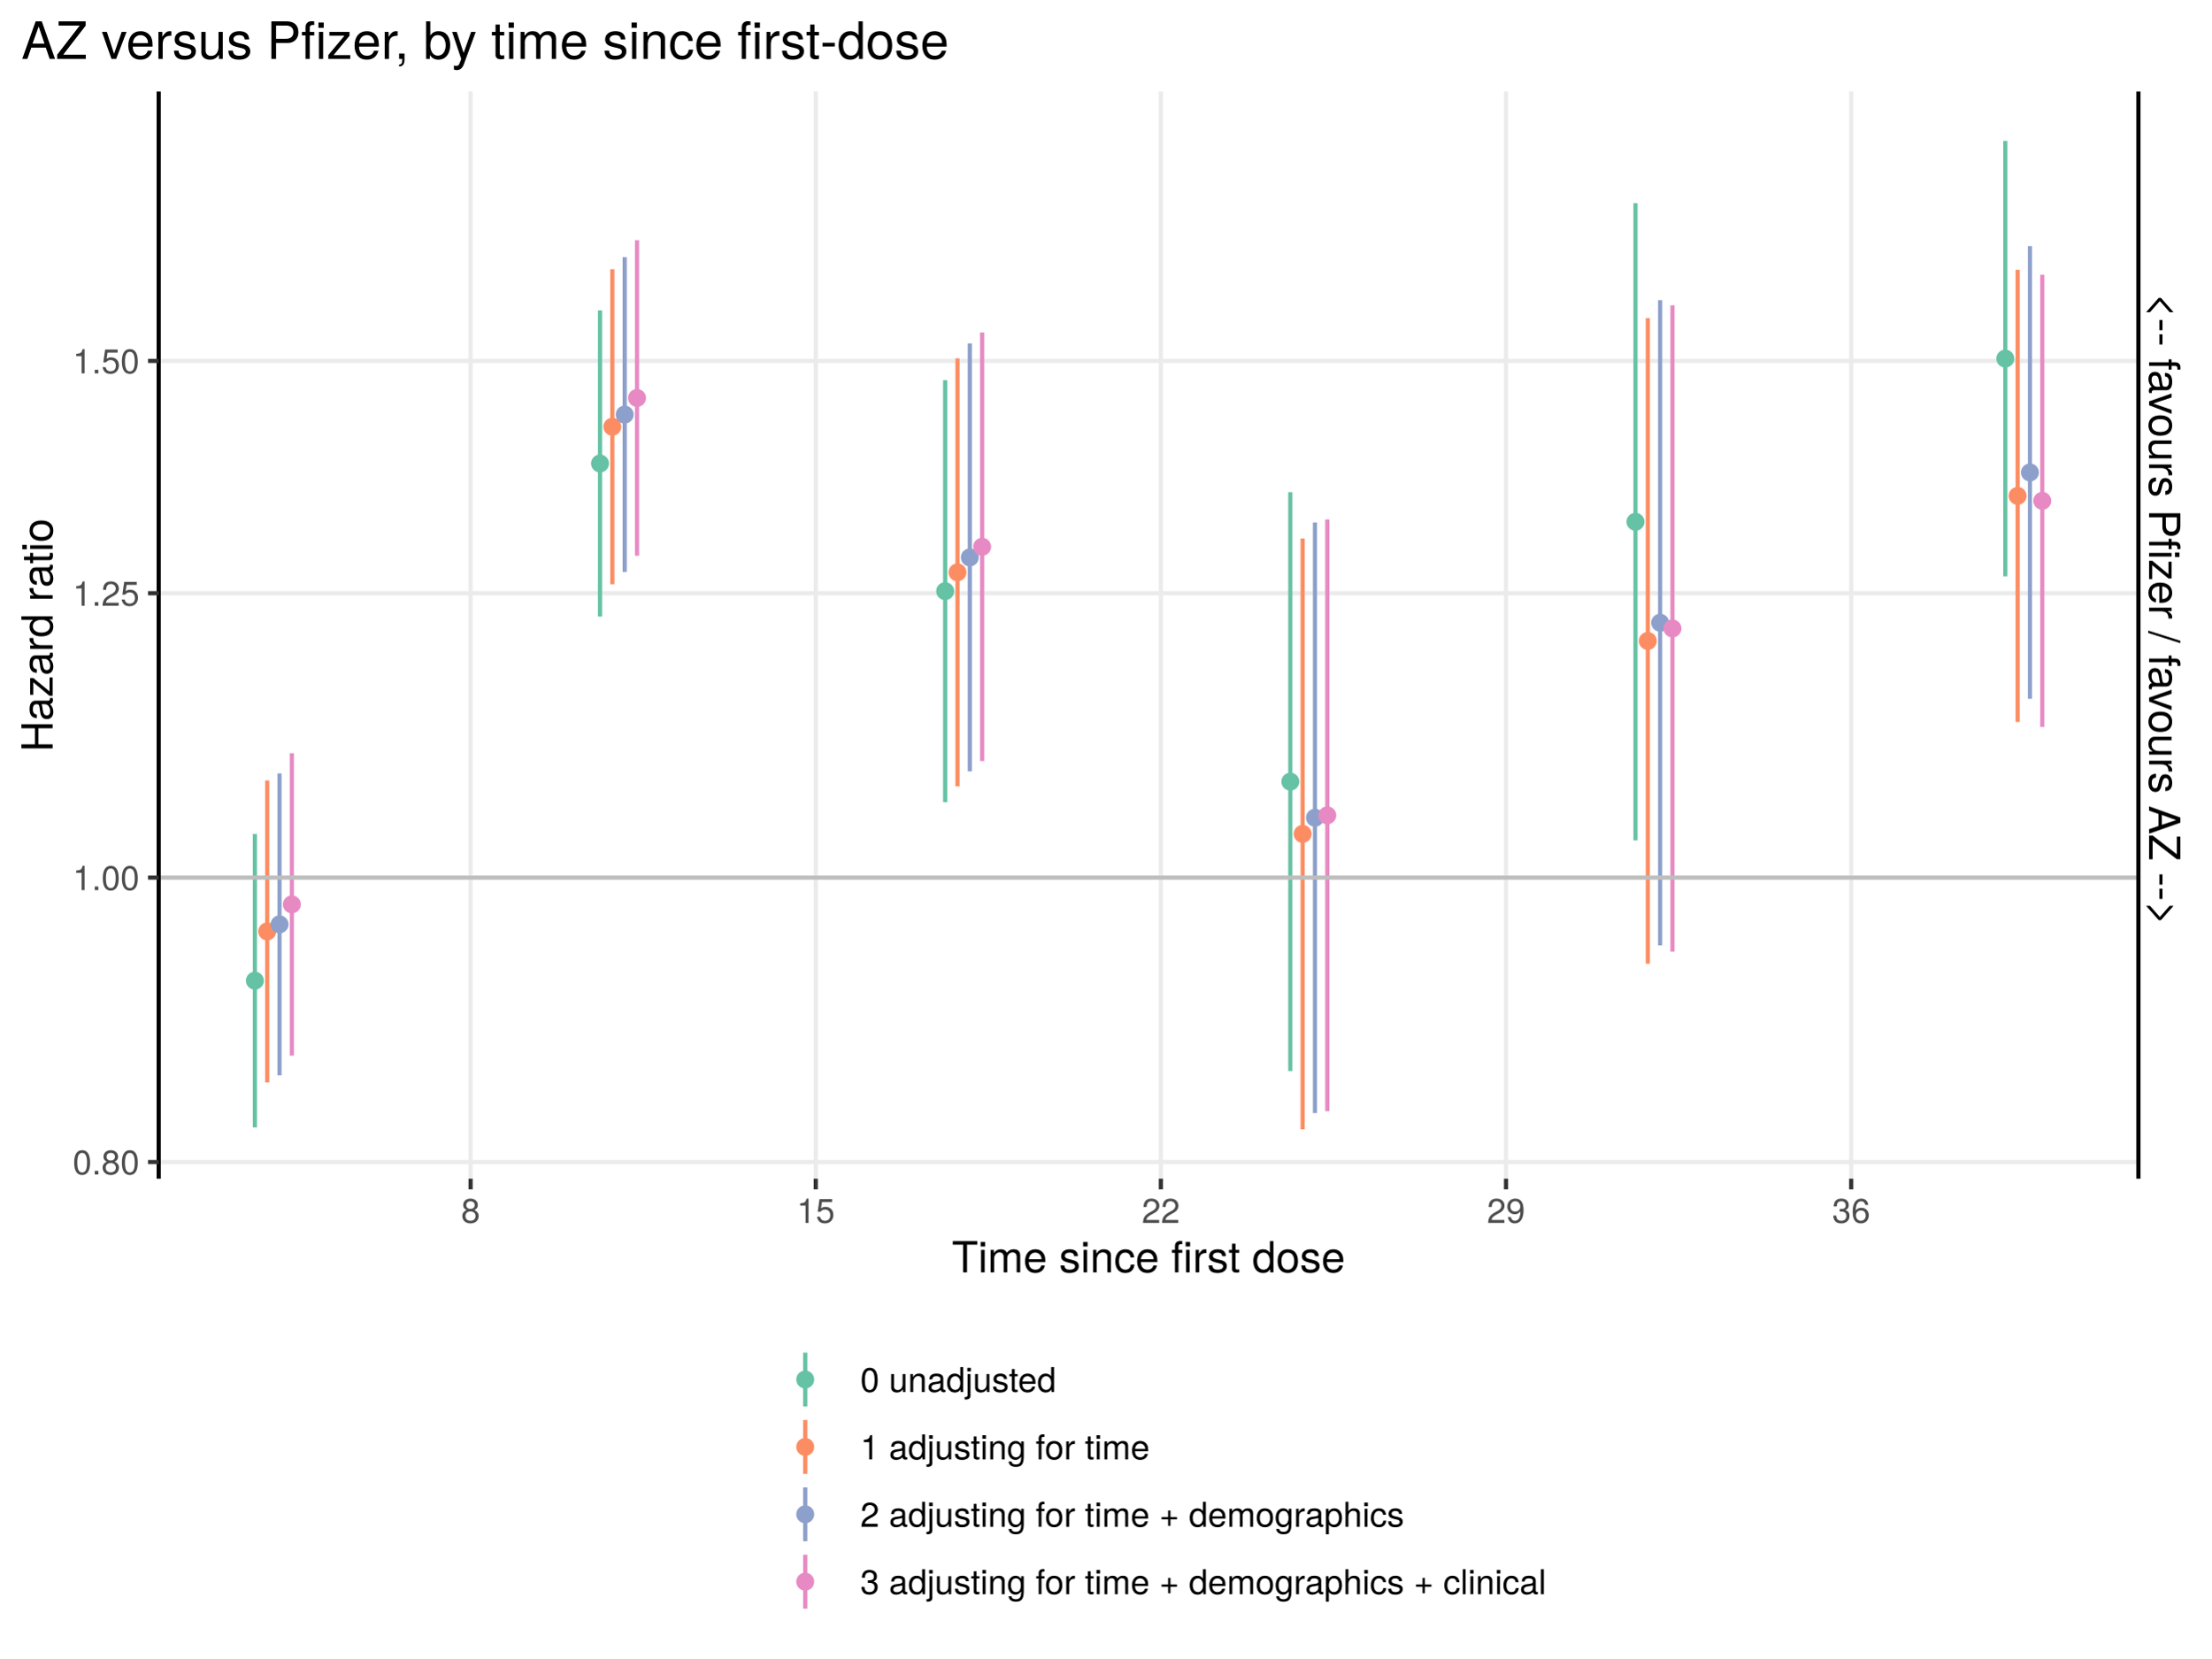
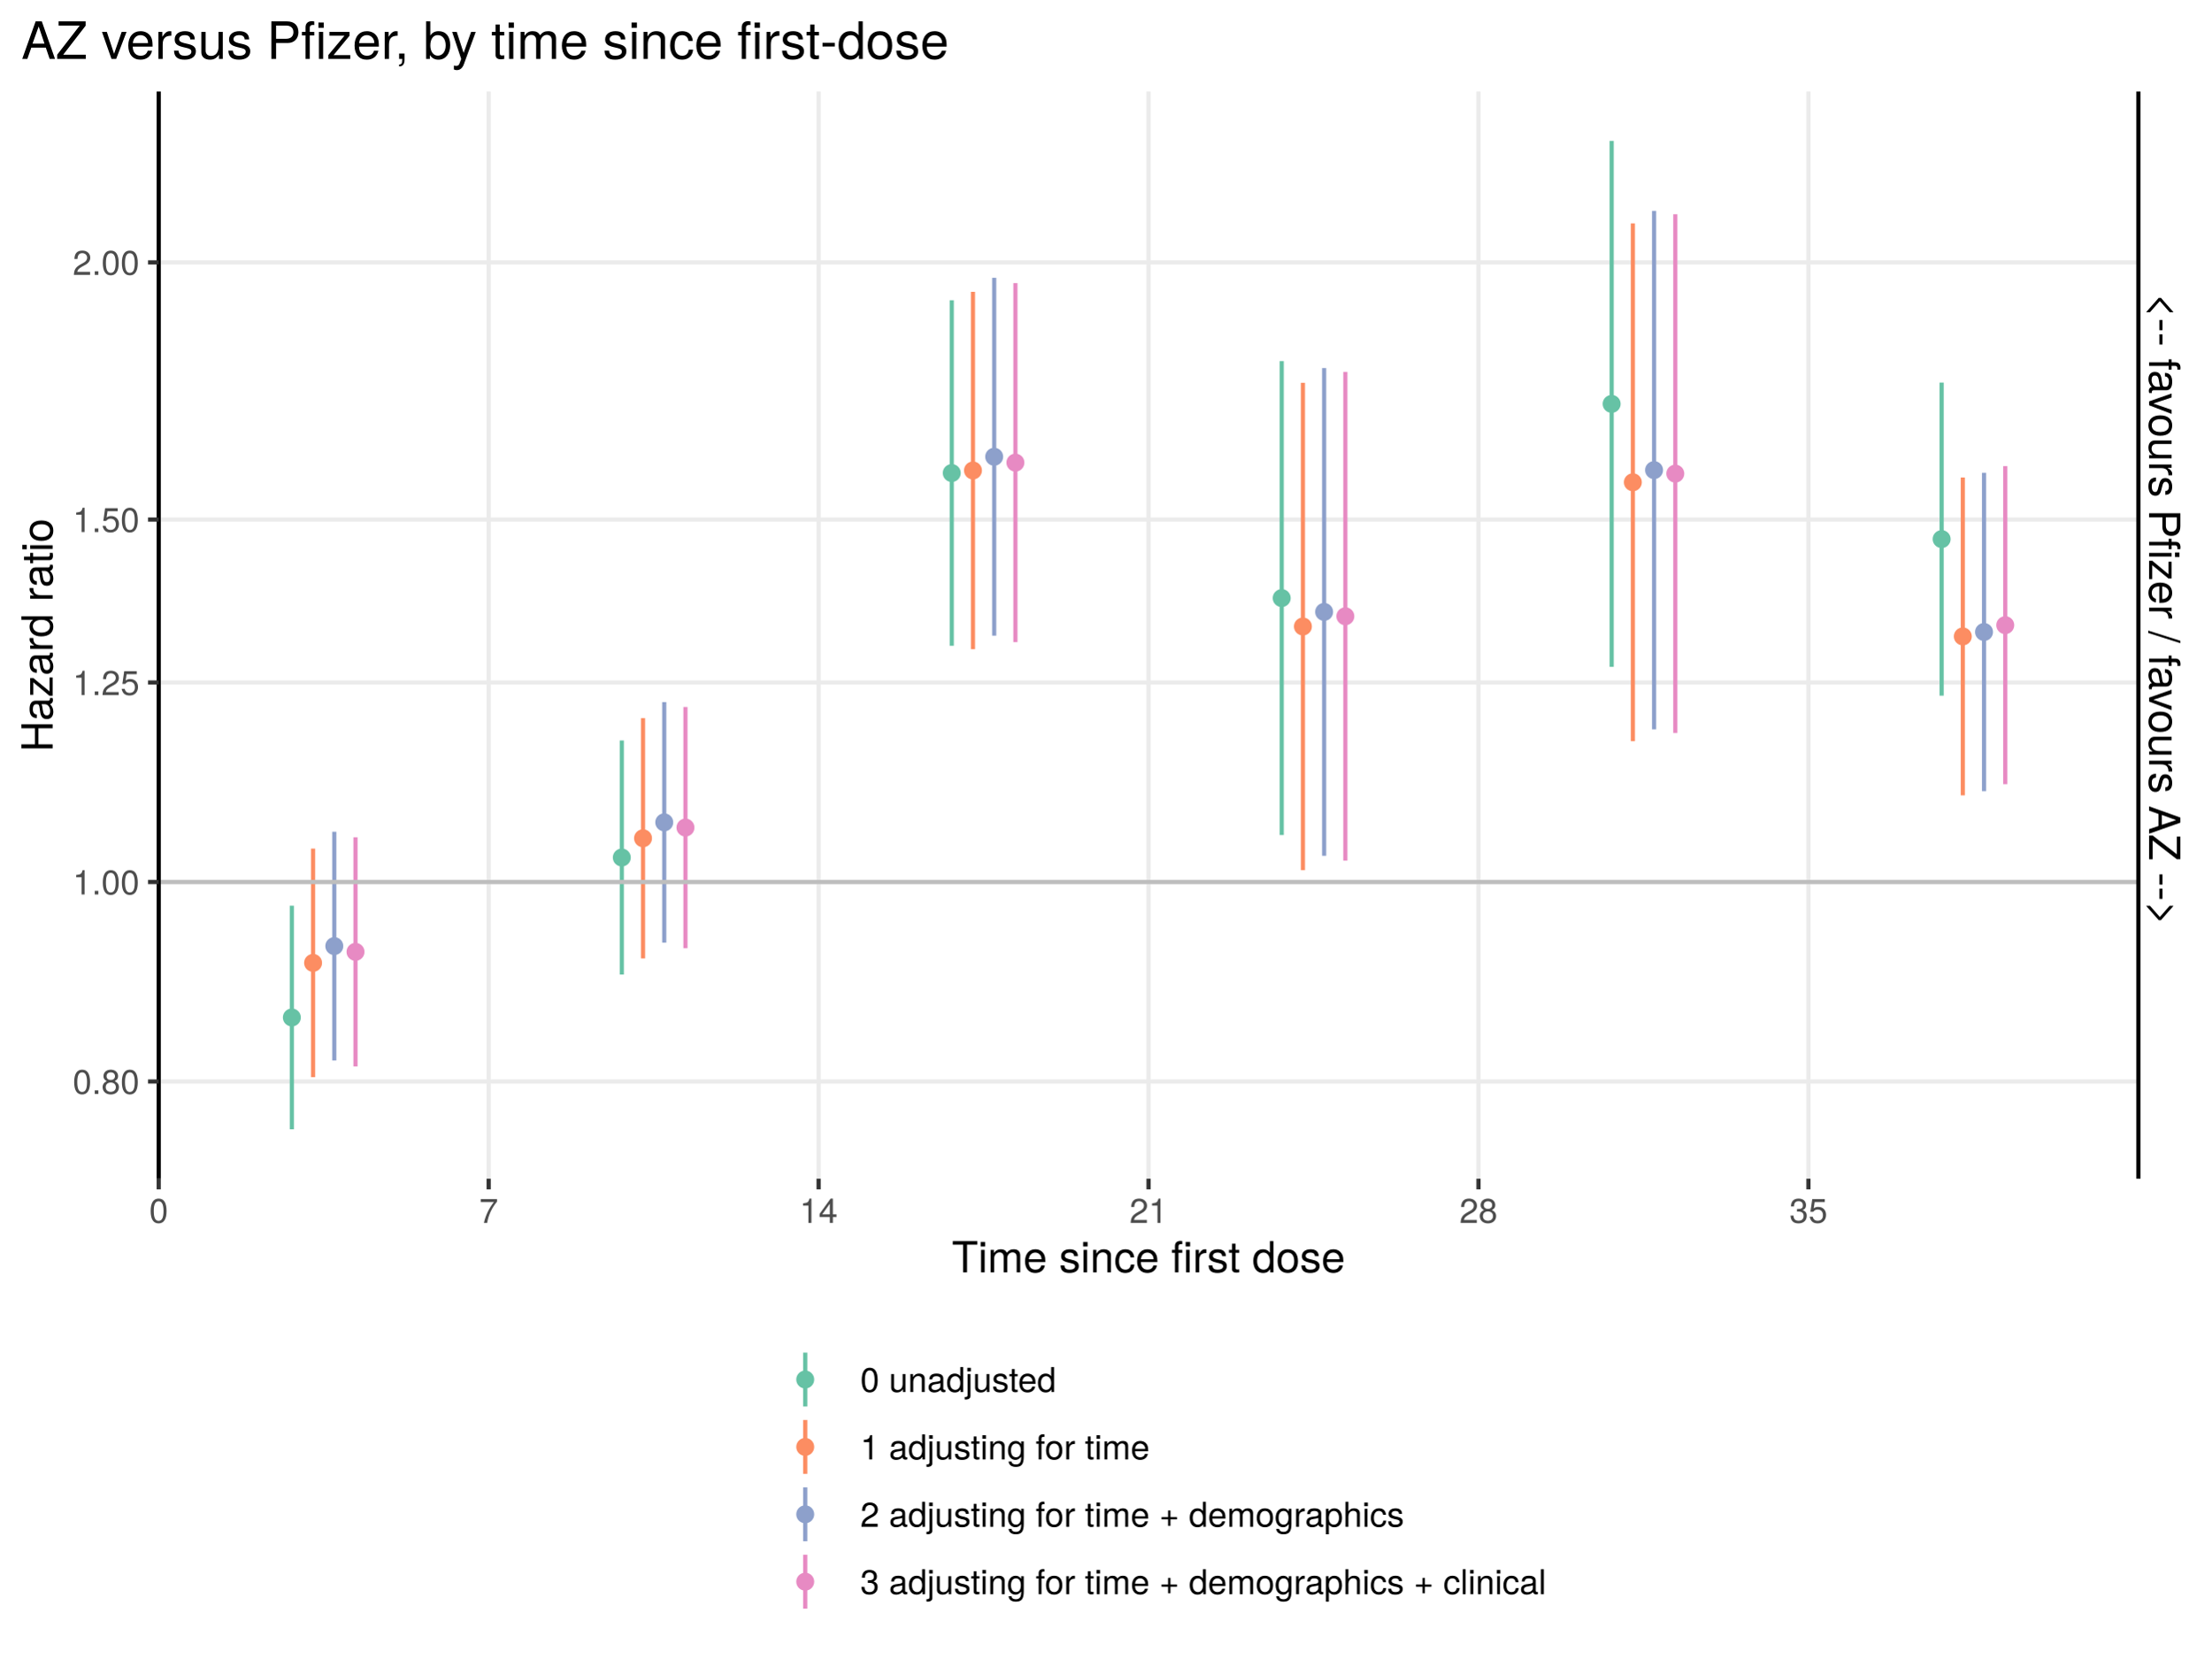
<svg xmlns="http://www.w3.org/2000/svg" viewBox="0 0 566.93 425.20">
  <defs>
    <style type="text/css">
    line, polyline, polygon, path, rect, circle {
      fill: none;
      stroke: #000000;
      stroke-linecap: round;
      stroke-linejoin: round;
      stroke-miterlimit: 10.00;
    }
  </style>
  </defs>
  <rect width="100%" height="100%" style="stroke: none; fill: #FFFFFF;" />
  <rect x="0.00" y="0.00" width="566.93" height="425.20" style="stroke-width: 1.07; stroke: #FFFFFF; fill: #FFFFFF;" />
  <defs>
    <clipPath id="cpNDAuNjl8NTQ4LjI5fDMwMi4yNnwyMy40Ng==">
      <rect x="40.69" y="23.46" width="507.60" height="278.80" />
    </clipPath>
  </defs>
  <rect x="40.69" y="23.46" width="507.60" height="278.80" style="stroke-width: 1.07; stroke: none; fill: #FFFFFF;" clip-path="url(#cpNDAuNjl8NTQ4LjI5fDMwMi4yNnwyMy40Ng==)" />
-   <polyline points="40.69,297.98 548.29,297.98 " style="stroke-width: 1.07; stroke: #EBEBEB; stroke-linecap: butt;" clip-path="url(#cpNDAuNjl8NTQ4LjI5fDMwMi4yNnwyMy40Ng==)" />
-   <polyline points="40.69,225.05 548.29,225.05 " style="stroke-width: 1.07; stroke: #EBEBEB; stroke-linecap: butt;" clip-path="url(#cpNDAuNjl8NTQ4LjI5fDMwMi4yNnwyMy40Ng==)" />
-   <polyline points="40.69,152.13 548.29,152.13 " style="stroke-width: 1.07; stroke: #EBEBEB; stroke-linecap: butt;" clip-path="url(#cpNDAuNjl8NTQ4LjI5fDMwMi4yNnwyMy40Ng==)" />
-   <polyline points="40.69,92.54 548.29,92.54 " style="stroke-width: 1.07; stroke: #EBEBEB; stroke-linecap: butt;" clip-path="url(#cpNDAuNjl8NTQ4LjI5fDMwMi4yNnwyMy40Ng==)" />
-   <polyline points="120.66,302.26 120.66,23.46 " style="stroke-width: 1.07; stroke: #EBEBEB; stroke-linecap: butt;" clip-path="url(#cpNDAuNjl8NTQ4LjI5fDMwMi4yNnwyMy40Ng==)" />
-   <polyline points="209.16,302.26 209.16,23.46 " style="stroke-width: 1.07; stroke: #EBEBEB; stroke-linecap: butt;" clip-path="url(#cpNDAuNjl8NTQ4LjI5fDMwMi4yNnwyMy40Ng==)" />
-   <polyline points="297.65,302.26 297.65,23.46 " style="stroke-width: 1.07; stroke: #EBEBEB; stroke-linecap: butt;" clip-path="url(#cpNDAuNjl8NTQ4LjI5fDMwMi4yNnwyMy40Ng==)" />
-   <polyline points="386.15,302.26 386.15,23.46 " style="stroke-width: 1.07; stroke: #EBEBEB; stroke-linecap: butt;" clip-path="url(#cpNDAuNjl8NTQ4LjI5fDMwMi4yNnwyMy40Ng==)" />
-   <polyline points="474.65,302.26 474.65,23.46 " style="stroke-width: 1.07; stroke: #EBEBEB; stroke-linecap: butt;" clip-path="url(#cpNDAuNjl8NTQ4LjI5fDMwMi4yNnwyMy40Ng==)" />
-   <circle cx="65.35" cy="251.48" r="1.95" style="stroke-width: 0.71; stroke: #66C2A5; fill: #66C2A5;" clip-path="url(#cpNDAuNjl8NTQ4LjI5fDMwMi4yNnwyMy40Ng==)" />
-   <circle cx="153.84" cy="118.85" r="1.95" style="stroke-width: 0.71; stroke: #66C2A5; fill: #66C2A5;" clip-path="url(#cpNDAuNjl8NTQ4LjI5fDMwMi4yNnwyMy40Ng==)" />
-   <circle cx="242.34" cy="151.59" r="1.95" style="stroke-width: 0.71; stroke: #66C2A5; fill: #66C2A5;" clip-path="url(#cpNDAuNjl8NTQ4LjI5fDMwMi4yNnwyMy40Ng==)" />
-   <circle cx="330.84" cy="200.44" r="1.95" style="stroke-width: 0.71; stroke: #66C2A5; fill: #66C2A5;" clip-path="url(#cpNDAuNjl8NTQ4LjI5fDMwMi4yNnwyMy40Ng==)" />
-   <circle cx="419.34" cy="133.80" r="1.95" style="stroke-width: 0.71; stroke: #66C2A5; fill: #66C2A5;" clip-path="url(#cpNDAuNjl8NTQ4LjI5fDMwMi4yNnwyMy40Ng==)" />
-   <circle cx="514.16" cy="91.96" r="1.95" style="stroke-width: 0.71; stroke: #66C2A5; fill: #66C2A5;" clip-path="url(#cpNDAuNjl8NTQ4LjI5fDMwMi4yNnwyMy40Ng==)" />
-   <circle cx="68.51" cy="238.85" r="1.95" style="stroke-width: 0.71; stroke: #FC8D62; fill: #FC8D62;" clip-path="url(#cpNDAuNjl8NTQ4LjI5fDMwMi4yNnwyMy40Ng==)" />
-   <circle cx="157.00" cy="109.43" r="1.95" style="stroke-width: 0.71; stroke: #FC8D62; fill: #FC8D62;" clip-path="url(#cpNDAuNjl8NTQ4LjI5fDMwMi4yNnwyMy40Ng==)" />
-   <circle cx="245.50" cy="146.77" r="1.95" style="stroke-width: 0.71; stroke: #FC8D62; fill: #FC8D62;" clip-path="url(#cpNDAuNjl8NTQ4LjI5fDMwMi4yNnwyMy40Ng==)" />
-   <circle cx="334.00" cy="213.84" r="1.95" style="stroke-width: 0.71; stroke: #FC8D62; fill: #FC8D62;" clip-path="url(#cpNDAuNjl8NTQ4LjI5fDMwMi4yNnwyMy40Ng==)" />
-   <circle cx="422.50" cy="164.36" r="1.95" style="stroke-width: 0.71; stroke: #FC8D62; fill: #FC8D62;" clip-path="url(#cpNDAuNjl8NTQ4LjI5fDMwMi4yNnwyMy40Ng==)" />
-   <circle cx="517.32" cy="127.16" r="1.95" style="stroke-width: 0.71; stroke: #FC8D62; fill: #FC8D62;" clip-path="url(#cpNDAuNjl8NTQ4LjI5fDMwMi4yNnwyMy40Ng==)" />
-   <circle cx="71.67" cy="237.04" r="1.95" style="stroke-width: 0.71; stroke: #8DA0CB; fill: #8DA0CB;" clip-path="url(#cpNDAuNjl8NTQ4LjI5fDMwMi4yNnwyMy40Ng==)" />
-   <circle cx="160.17" cy="106.31" r="1.95" style="stroke-width: 0.71; stroke: #8DA0CB; fill: #8DA0CB;" clip-path="url(#cpNDAuNjl8NTQ4LjI5fDMwMi4yNnwyMy40Ng==)" />
-   <circle cx="248.66" cy="142.94" r="1.95" style="stroke-width: 0.71; stroke: #8DA0CB; fill: #8DA0CB;" clip-path="url(#cpNDAuNjl8NTQ4LjI5fDMwMi4yNnwyMy40Ng==)" />
-   <circle cx="337.16" cy="209.70" r="1.95" style="stroke-width: 0.71; stroke: #8DA0CB; fill: #8DA0CB;" clip-path="url(#cpNDAuNjl8NTQ4LjI5fDMwMi4yNnwyMy40Ng==)" />
-   <circle cx="425.66" cy="159.69" r="1.95" style="stroke-width: 0.71; stroke: #8DA0CB; fill: #8DA0CB;" clip-path="url(#cpNDAuNjl8NTQ4LjI5fDMwMi4yNnwyMy40Ng==)" />
-   <circle cx="520.48" cy="121.15" r="1.95" style="stroke-width: 0.71; stroke: #8DA0CB; fill: #8DA0CB;" clip-path="url(#cpNDAuNjl8NTQ4LjI5fDMwMi4yNnwyMy40Ng==)" />
-   <circle cx="74.83" cy="231.92" r="1.95" style="stroke-width: 0.71; stroke: #E78AC3; fill: #E78AC3;" clip-path="url(#cpNDAuNjl8NTQ4LjI5fDMwMi4yNnwyMy40Ng==)" />
-   <circle cx="163.33" cy="102.05" r="1.95" style="stroke-width: 0.71; stroke: #E78AC3; fill: #E78AC3;" clip-path="url(#cpNDAuNjl8NTQ4LjI5fDMwMi4yNnwyMy40Ng==)" />
-   <circle cx="251.82" cy="140.21" r="1.95" style="stroke-width: 0.71; stroke: #E78AC3; fill: #E78AC3;" clip-path="url(#cpNDAuNjl8NTQ4LjI5fDMwMi4yNnwyMy40Ng==)" />
-   <circle cx="340.32" cy="209.08" r="1.95" style="stroke-width: 0.71; stroke: #E78AC3; fill: #E78AC3;" clip-path="url(#cpNDAuNjl8NTQ4LjI5fDMwMi4yNnwyMy40Ng==)" />
-   <circle cx="428.82" cy="161.16" r="1.95" style="stroke-width: 0.71; stroke: #E78AC3; fill: #E78AC3;" clip-path="url(#cpNDAuNjl8NTQ4LjI5fDMwMi4yNnwyMy40Ng==)" />
-   <circle cx="523.64" cy="128.43" r="1.95" style="stroke-width: 0.71; stroke: #E78AC3; fill: #E78AC3;" clip-path="url(#cpNDAuNjl8NTQ4LjI5fDMwMi4yNnwyMy40Ng==)" />
-   <line x1="65.35" y1="289.10" x2="65.35" y2="213.86" style="stroke-width: 1.07; stroke: #66C2A5; stroke-linecap: butt;" clip-path="url(#cpNDAuNjl8NTQ4LjI5fDMwMi4yNnwyMy40Ng==)" />
-   <line x1="153.84" y1="158.11" x2="153.84" y2="79.59" style="stroke-width: 1.07; stroke: #66C2A5; stroke-linecap: butt;" clip-path="url(#cpNDAuNjl8NTQ4LjI5fDMwMi4yNnwyMy40Ng==)" />
-   <line x1="242.34" y1="205.71" x2="242.34" y2="97.48" style="stroke-width: 1.07; stroke: #66C2A5; stroke-linecap: butt;" clip-path="url(#cpNDAuNjl8NTQ4LjI5fDMwMi4yNnwyMy40Ng==)" />
-   <line x1="330.84" y1="274.68" x2="330.84" y2="126.20" style="stroke-width: 1.07; stroke: #66C2A5; stroke-linecap: butt;" clip-path="url(#cpNDAuNjl8NTQ4LjI5fDMwMi4yNnwyMy40Ng==)" />
-   <line x1="419.34" y1="215.51" x2="419.34" y2="52.10" style="stroke-width: 1.07; stroke: #66C2A5; stroke-linecap: butt;" clip-path="url(#cpNDAuNjl8NTQ4LjI5fDMwMi4yNnwyMy40Ng==)" />
-   <line x1="514.16" y1="147.79" x2="514.16" y2="36.13" style="stroke-width: 1.07; stroke: #66C2A5; stroke-linecap: butt;" clip-path="url(#cpNDAuNjl8NTQ4LjI5fDMwMi4yNnwyMy40Ng==)" />
-   <line x1="68.51" y1="277.57" x2="68.51" y2="200.13" style="stroke-width: 1.07; stroke: #FC8D62; stroke-linecap: butt;" clip-path="url(#cpNDAuNjl8NTQ4LjI5fDMwMi4yNnwyMy40Ng==)" />
-   <line x1="157.00" y1="149.82" x2="157.00" y2="69.03" style="stroke-width: 1.07; stroke: #FC8D62; stroke-linecap: butt;" clip-path="url(#cpNDAuNjl8NTQ4LjI5fDMwMi4yNnwyMy40Ng==)" />
-   <line x1="245.50" y1="201.65" x2="245.50" y2="91.89" style="stroke-width: 1.07; stroke: #FC8D62; stroke-linecap: butt;" clip-path="url(#cpNDAuNjl8NTQ4LjI5fDMwMi4yNnwyMy40Ng==)" />
-   <line x1="334.00" y1="289.59" x2="334.00" y2="138.09" style="stroke-width: 1.07; stroke: #FC8D62; stroke-linecap: butt;" clip-path="url(#cpNDAuNjl8NTQ4LjI5fDMwMi4yNnwyMy40Ng==)" />
-   <line x1="422.50" y1="247.14" x2="422.50" y2="81.57" style="stroke-width: 1.07; stroke: #FC8D62; stroke-linecap: butt;" clip-path="url(#cpNDAuNjl8NTQ4LjI5fDMwMi4yNnwyMy40Ng==)" />
-   <line x1="517.32" y1="185.13" x2="517.32" y2="69.18" style="stroke-width: 1.07; stroke: #FC8D62; stroke-linecap: butt;" clip-path="url(#cpNDAuNjl8NTQ4LjI5fDMwMi4yNnwyMy40Ng==)" />
-   <line x1="71.67" y1="275.74" x2="71.67" y2="198.34" style="stroke-width: 1.07; stroke: #8DA0CB; stroke-linecap: butt;" clip-path="url(#cpNDAuNjl8NTQ4LjI5fDMwMi4yNnwyMy40Ng==)" />
-   <line x1="160.17" y1="146.68" x2="160.17" y2="65.93" style="stroke-width: 1.07; stroke: #8DA0CB; stroke-linecap: butt;" clip-path="url(#cpNDAuNjl8NTQ4LjI5fDMwMi4yNnwyMy40Ng==)" />
-   <line x1="248.66" y1="197.80" x2="248.66" y2="88.07" style="stroke-width: 1.07; stroke: #8DA0CB; stroke-linecap: butt;" clip-path="url(#cpNDAuNjl8NTQ4LjI5fDMwMi4yNnwyMy40Ng==)" />
-   <line x1="337.16" y1="285.43" x2="337.16" y2="133.97" style="stroke-width: 1.07; stroke: #8DA0CB; stroke-linecap: butt;" clip-path="url(#cpNDAuNjl8NTQ4LjI5fDMwMi4yNnwyMy40Ng==)" />
-   <line x1="425.66" y1="242.42" x2="425.66" y2="76.96" style="stroke-width: 1.07; stroke: #8DA0CB; stroke-linecap: butt;" clip-path="url(#cpNDAuNjl8NTQ4LjI5fDMwMi4yNnwyMy40Ng==)" />
-   <line x1="520.48" y1="179.19" x2="520.48" y2="63.11" style="stroke-width: 1.07; stroke: #8DA0CB; stroke-linecap: butt;" clip-path="url(#cpNDAuNjl8NTQ4LjI5fDMwMi4yNnwyMy40Ng==)" />
-   <line x1="74.83" y1="270.70" x2="74.83" y2="193.15" style="stroke-width: 1.07; stroke: #E78AC3; stroke-linecap: butt;" clip-path="url(#cpNDAuNjl8NTQ4LjI5fDMwMi4yNnwyMy40Ng==)" />
-   <line x1="163.33" y1="142.50" x2="163.33" y2="61.59" style="stroke-width: 1.07; stroke: #E78AC3; stroke-linecap: butt;" clip-path="url(#cpNDAuNjl8NTQ4LjI5fDMwMi4yNnwyMy40Ng==)" />
-   <line x1="251.82" y1="195.16" x2="251.82" y2="85.25" style="stroke-width: 1.07; stroke: #E78AC3; stroke-linecap: butt;" clip-path="url(#cpNDAuNjl8NTQ4LjI5fDMwMi4yNnwyMy40Ng==)" />
-   <line x1="340.32" y1="284.96" x2="340.32" y2="133.20" style="stroke-width: 1.07; stroke: #E78AC3; stroke-linecap: butt;" clip-path="url(#cpNDAuNjl8NTQ4LjI5fDMwMi4yNnwyMy40Ng==)" />
-   <line x1="428.82" y1="244.04" x2="428.82" y2="78.29" style="stroke-width: 1.07; stroke: #E78AC3; stroke-linecap: butt;" clip-path="url(#cpNDAuNjl8NTQ4LjI5fDMwMi4yNnwyMy40Ng==)" />
-   <line x1="523.64" y1="186.41" x2="523.64" y2="70.45" style="stroke-width: 1.07; stroke: #E78AC3; stroke-linecap: butt;" clip-path="url(#cpNDAuNjl8NTQ4LjI5fDMwMi4yNnwyMy40Ng==)" />
-   <line x1="40.69" y1="225.05" x2="548.29" y2="225.05" style="stroke-width: 1.07; stroke: #BEBEBE; stroke-linecap: butt;" clip-path="url(#cpNDAuNjl8NTQ4LjI5fDMwMi4yNnwyMy40Ng==)" />
+   <polyline points="40.69,277.33 548.29,277.33 " style="stroke-width: 1.07; stroke: #EBEBEB; stroke-linecap: butt;" clip-path="url(#cpNDAuNjl8NTQ4LjI5fDMwMi4yNnwyMy40Ng==)" />
+   <polyline points="40.69,226.18 548.29,226.18 " style="stroke-width: 1.07; stroke: #EBEBEB; stroke-linecap: butt;" clip-path="url(#cpNDAuNjl8NTQ4LjI5fDMwMi4yNnwyMy40Ng==)" />
+   <polyline points="40.69,175.02 548.29,175.02 " style="stroke-width: 1.07; stroke: #EBEBEB; stroke-linecap: butt;" clip-path="url(#cpNDAuNjl8NTQ4LjI5fDMwMi4yNnwyMy40Ng==)" />
+   <polyline points="40.69,133.23 548.29,133.23 " style="stroke-width: 1.07; stroke: #EBEBEB; stroke-linecap: butt;" clip-path="url(#cpNDAuNjl8NTQ4LjI5fDMwMi4yNnwyMy40Ng==)" />
+   <polyline points="40.69,67.28 548.29,67.28 " style="stroke-width: 1.07; stroke: #EBEBEB; stroke-linecap: butt;" clip-path="url(#cpNDAuNjl8NTQ4LjI5fDMwMi4yNnwyMy40Ng==)" />
+   <polyline points="40.69,302.26 40.69,23.46 " style="stroke-width: 1.07; stroke: #EBEBEB; stroke-linecap: butt;" clip-path="url(#cpNDAuNjl8NTQ4LjI5fDMwMi4yNnwyMy40Ng==)" />
+   <polyline points="125.29,302.26 125.29,23.46 " style="stroke-width: 1.07; stroke: #EBEBEB; stroke-linecap: butt;" clip-path="url(#cpNDAuNjl8NTQ4LjI5fDMwMi4yNnwyMy40Ng==)" />
+   <polyline points="209.89,302.26 209.89,23.46 " style="stroke-width: 1.07; stroke: #EBEBEB; stroke-linecap: butt;" clip-path="url(#cpNDAuNjl8NTQ4LjI5fDMwMi4yNnwyMy40Ng==)" />
+   <polyline points="294.49,302.26 294.49,23.46 " style="stroke-width: 1.07; stroke: #EBEBEB; stroke-linecap: butt;" clip-path="url(#cpNDAuNjl8NTQ4LjI5fDMwMi4yNnwyMy40Ng==)" />
+   <polyline points="379.09,302.26 379.09,23.46 " style="stroke-width: 1.07; stroke: #EBEBEB; stroke-linecap: butt;" clip-path="url(#cpNDAuNjl8NTQ4LjI5fDMwMi4yNnwyMy40Ng==)" />
+   <polyline points="463.69,302.26 463.69,23.46 " style="stroke-width: 1.07; stroke: #EBEBEB; stroke-linecap: butt;" clip-path="url(#cpNDAuNjl8NTQ4LjI5fDMwMi4yNnwyMy40Ng==)" />
+   <circle cx="74.83" cy="260.92" r="1.95" style="stroke-width: 0.71; stroke: #66C2A5; fill: #66C2A5;" clip-path="url(#cpNDAuNjl8NTQ4LjI5fDMwMi4yNnwyMy40Ng==)" />
+   <circle cx="159.43" cy="219.90" r="1.95" style="stroke-width: 0.71; stroke: #66C2A5; fill: #66C2A5;" clip-path="url(#cpNDAuNjl8NTQ4LjI5fDMwMi4yNnwyMy40Ng==)" />
+   <circle cx="244.03" cy="121.30" r="1.95" style="stroke-width: 0.71; stroke: #66C2A5; fill: #66C2A5;" clip-path="url(#cpNDAuNjl8NTQ4LjI5fDMwMi4yNnwyMy40Ng==)" />
+   <circle cx="328.63" cy="153.37" r="1.95" style="stroke-width: 0.71; stroke: #66C2A5; fill: #66C2A5;" clip-path="url(#cpNDAuNjl8NTQ4LjI5fDMwMi4yNnwyMy40Ng==)" />
+   <circle cx="413.23" cy="103.57" r="1.95" style="stroke-width: 0.71; stroke: #66C2A5; fill: #66C2A5;" clip-path="url(#cpNDAuNjl8NTQ4LjI5fDMwMi4yNnwyMy40Ng==)" />
+   <circle cx="497.84" cy="138.24" r="1.95" style="stroke-width: 0.71; stroke: #66C2A5; fill: #66C2A5;" clip-path="url(#cpNDAuNjl8NTQ4LjI5fDMwMi4yNnwyMy40Ng==)" />
+   <circle cx="80.27" cy="246.92" r="1.95" style="stroke-width: 0.71; stroke: #FC8D62; fill: #FC8D62;" clip-path="url(#cpNDAuNjl8NTQ4LjI5fDMwMi4yNnwyMy40Ng==)" />
+   <circle cx="164.87" cy="214.96" r="1.95" style="stroke-width: 0.71; stroke: #FC8D62; fill: #FC8D62;" clip-path="url(#cpNDAuNjl8NTQ4LjI5fDMwMi4yNnwyMy40Ng==)" />
+   <circle cx="249.47" cy="120.64" r="1.95" style="stroke-width: 0.71; stroke: #FC8D62; fill: #FC8D62;" clip-path="url(#cpNDAuNjl8NTQ4LjI5fDMwMi4yNnwyMy40Ng==)" />
+   <circle cx="334.07" cy="160.65" r="1.95" style="stroke-width: 0.71; stroke: #FC8D62; fill: #FC8D62;" clip-path="url(#cpNDAuNjl8NTQ4LjI5fDMwMi4yNnwyMy40Ng==)" />
+   <circle cx="418.67" cy="123.67" r="1.95" style="stroke-width: 0.71; stroke: #FC8D62; fill: #FC8D62;" clip-path="url(#cpNDAuNjl8NTQ4LjI5fDMwMi4yNnwyMy40Ng==)" />
+   <circle cx="503.27" cy="163.20" r="1.95" style="stroke-width: 0.71; stroke: #FC8D62; fill: #FC8D62;" clip-path="url(#cpNDAuNjl8NTQ4LjI5fDMwMi4yNnwyMy40Ng==)" />
+   <circle cx="85.71" cy="242.61" r="1.95" style="stroke-width: 0.71; stroke: #8DA0CB; fill: #8DA0CB;" clip-path="url(#cpNDAuNjl8NTQ4LjI5fDMwMi4yNnwyMy40Ng==)" />
+   <circle cx="170.31" cy="210.88" r="1.95" style="stroke-width: 0.71; stroke: #8DA0CB; fill: #8DA0CB;" clip-path="url(#cpNDAuNjl8NTQ4LjI5fDMwMi4yNnwyMy40Ng==)" />
+   <circle cx="254.91" cy="117.12" r="1.95" style="stroke-width: 0.71; stroke: #8DA0CB; fill: #8DA0CB;" clip-path="url(#cpNDAuNjl8NTQ4LjI5fDMwMi4yNnwyMy40Ng==)" />
+   <circle cx="339.51" cy="156.91" r="1.95" style="stroke-width: 0.71; stroke: #8DA0CB; fill: #8DA0CB;" clip-path="url(#cpNDAuNjl8NTQ4LjI5fDMwMi4yNnwyMy40Ng==)" />
+   <circle cx="424.11" cy="120.55" r="1.95" style="stroke-width: 0.71; stroke: #8DA0CB; fill: #8DA0CB;" clip-path="url(#cpNDAuNjl8NTQ4LjI5fDMwMi4yNnwyMy40Ng==)" />
+   <circle cx="508.71" cy="162.06" r="1.95" style="stroke-width: 0.71; stroke: #8DA0CB; fill: #8DA0CB;" clip-path="url(#cpNDAuNjl8NTQ4LjI5fDMwMi4yNnwyMy40Ng==)" />
+   <circle cx="91.15" cy="244.09" r="1.95" style="stroke-width: 0.71; stroke: #E78AC3; fill: #E78AC3;" clip-path="url(#cpNDAuNjl8NTQ4LjI5fDMwMi4yNnwyMy40Ng==)" />
+   <circle cx="175.75" cy="212.22" r="1.95" style="stroke-width: 0.71; stroke: #E78AC3; fill: #E78AC3;" clip-path="url(#cpNDAuNjl8NTQ4LjI5fDMwMi4yNnwyMy40Ng==)" />
+   <circle cx="260.35" cy="118.63" r="1.95" style="stroke-width: 0.71; stroke: #E78AC3; fill: #E78AC3;" clip-path="url(#cpNDAuNjl8NTQ4LjI5fDMwMi4yNnwyMy40Ng==)" />
+   <circle cx="344.95" cy="158.03" r="1.95" style="stroke-width: 0.71; stroke: #E78AC3; fill: #E78AC3;" clip-path="url(#cpNDAuNjl8NTQ4LjI5fDMwMi4yNnwyMy40Ng==)" />
+   <circle cx="429.55" cy="121.45" r="1.95" style="stroke-width: 0.71; stroke: #E78AC3; fill: #E78AC3;" clip-path="url(#cpNDAuNjl8NTQ4LjI5fDMwMi4yNnwyMy40Ng==)" />
+   <circle cx="514.15" cy="160.31" r="1.95" style="stroke-width: 0.71; stroke: #E78AC3; fill: #E78AC3;" clip-path="url(#cpNDAuNjl8NTQ4LjI5fDMwMi4yNnwyMy40Ng==)" />
+   <line x1="74.83" y1="289.59" x2="74.83" y2="232.26" style="stroke-width: 1.07; stroke: #66C2A5; stroke-linecap: butt;" clip-path="url(#cpNDAuNjl8NTQ4LjI5fDMwMi4yNnwyMy40Ng==)" />
+   <line x1="159.43" y1="249.91" x2="159.43" y2="189.89" style="stroke-width: 1.07; stroke: #66C2A5; stroke-linecap: butt;" clip-path="url(#cpNDAuNjl8NTQ4LjI5fDMwMi4yNnwyMy40Ng==)" />
+   <line x1="244.03" y1="165.61" x2="244.03" y2="76.99" style="stroke-width: 1.07; stroke: #66C2A5; stroke-linecap: butt;" clip-path="url(#cpNDAuNjl8NTQ4LjI5fDMwMi4yNnwyMy40Ng==)" />
+   <line x1="328.63" y1="214.13" x2="328.63" y2="92.60" style="stroke-width: 1.07; stroke: #66C2A5; stroke-linecap: butt;" clip-path="url(#cpNDAuNjl8NTQ4LjI5fDMwMi4yNnwyMy40Ng==)" />
+   <line x1="413.23" y1="171.00" x2="413.23" y2="36.13" style="stroke-width: 1.07; stroke: #66C2A5; stroke-linecap: butt;" clip-path="url(#cpNDAuNjl8NTQ4LjI5fDMwMi4yNnwyMy40Ng==)" />
+   <line x1="497.84" y1="178.39" x2="497.84" y2="98.10" style="stroke-width: 1.07; stroke: #66C2A5; stroke-linecap: butt;" clip-path="url(#cpNDAuNjl8NTQ4LjI5fDMwMi4yNnwyMy40Ng==)" />
+   <line x1="80.27" y1="276.22" x2="80.27" y2="217.61" style="stroke-width: 1.07; stroke: #FC8D62; stroke-linecap: butt;" clip-path="url(#cpNDAuNjl8NTQ4LjI5fDMwMi4yNnwyMy40Ng==)" />
+   <line x1="164.87" y1="245.77" x2="164.87" y2="184.15" style="stroke-width: 1.07; stroke: #FC8D62; stroke-linecap: butt;" clip-path="url(#cpNDAuNjl8NTQ4LjI5fDMwMi4yNnwyMy40Ng==)" />
+   <line x1="249.47" y1="166.46" x2="249.47" y2="74.83" style="stroke-width: 1.07; stroke: #FC8D62; stroke-linecap: butt;" clip-path="url(#cpNDAuNjl8NTQ4LjI5fDMwMi4yNnwyMy40Ng==)" />
+   <line x1="334.07" y1="223.13" x2="334.07" y2="98.16" style="stroke-width: 1.07; stroke: #FC8D62; stroke-linecap: butt;" clip-path="url(#cpNDAuNjl8NTQ4LjI5fDMwMi4yNnwyMy40Ng==)" />
+   <line x1="418.67" y1="190.06" x2="418.67" y2="57.28" style="stroke-width: 1.07; stroke: #FC8D62; stroke-linecap: butt;" clip-path="url(#cpNDAuNjl8NTQ4LjI5fDMwMi4yNnwyMy40Ng==)" />
+   <line x1="503.27" y1="203.96" x2="503.27" y2="122.44" style="stroke-width: 1.07; stroke: #FC8D62; stroke-linecap: butt;" clip-path="url(#cpNDAuNjl8NTQ4LjI5fDMwMi4yNnwyMy40Ng==)" />
+   <line x1="85.71" y1="271.94" x2="85.71" y2="213.28" style="stroke-width: 1.07; stroke: #8DA0CB; stroke-linecap: butt;" clip-path="url(#cpNDAuNjl8NTQ4LjI5fDMwMi4yNnwyMy40Ng==)" />
+   <line x1="170.31" y1="241.72" x2="170.31" y2="180.04" style="stroke-width: 1.07; stroke: #8DA0CB; stroke-linecap: butt;" clip-path="url(#cpNDAuNjl8NTQ4LjI5fDMwMi4yNnwyMy40Ng==)" />
+   <line x1="254.91" y1="163.00" x2="254.91" y2="71.23" style="stroke-width: 1.07; stroke: #8DA0CB; stroke-linecap: butt;" clip-path="url(#cpNDAuNjl8NTQ4LjI5fDMwMi4yNnwyMy40Ng==)" />
+   <line x1="339.51" y1="219.45" x2="339.51" y2="94.38" style="stroke-width: 1.07; stroke: #8DA0CB; stroke-linecap: butt;" clip-path="url(#cpNDAuNjl8NTQ4LjI5fDMwMi4yNnwyMy40Ng==)" />
+   <line x1="424.11" y1="187.02" x2="424.11" y2="54.08" style="stroke-width: 1.07; stroke: #8DA0CB; stroke-linecap: butt;" clip-path="url(#cpNDAuNjl8NTQ4LjI5fDMwMi4yNnwyMy40Ng==)" />
+   <line x1="508.71" y1="202.88" x2="508.71" y2="121.24" style="stroke-width: 1.07; stroke: #8DA0CB; stroke-linecap: butt;" clip-path="url(#cpNDAuNjl8NTQ4LjI5fDMwMi4yNnwyMy40Ng==)" />
+   <line x1="91.15" y1="273.47" x2="91.15" y2="214.71" style="stroke-width: 1.07; stroke: #E78AC3; stroke-linecap: butt;" clip-path="url(#cpNDAuNjl8NTQ4LjI5fDMwMi4yNnwyMy40Ng==)" />
+   <line x1="175.75" y1="243.16" x2="175.75" y2="181.29" style="stroke-width: 1.07; stroke: #E78AC3; stroke-linecap: butt;" clip-path="url(#cpNDAuNjl8NTQ4LjI5fDMwMi4yNnwyMy40Ng==)" />
+   <line x1="260.35" y1="164.67" x2="260.35" y2="72.59" style="stroke-width: 1.07; stroke: #E78AC3; stroke-linecap: butt;" clip-path="url(#cpNDAuNjl8NTQ4LjI5fDMwMi4yNnwyMy40Ng==)" />
+   <line x1="344.95" y1="220.70" x2="344.95" y2="95.36" style="stroke-width: 1.07; stroke: #E78AC3; stroke-linecap: butt;" clip-path="url(#cpNDAuNjl8NTQ4LjI5fDMwMi4yNnwyMy40Ng==)" />
+   <line x1="429.55" y1="187.95" x2="429.55" y2="54.94" style="stroke-width: 1.07; stroke: #E78AC3; stroke-linecap: butt;" clip-path="url(#cpNDAuNjl8NTQ4LjI5fDMwMi4yNnwyMy40Ng==)" />
+   <line x1="514.15" y1="201.09" x2="514.15" y2="119.53" style="stroke-width: 1.07; stroke: #E78AC3; stroke-linecap: butt;" clip-path="url(#cpNDAuNjl8NTQ4LjI5fDMwMi4yNnwyMy40Ng==)" />
+   <line x1="40.69" y1="226.18" x2="548.29" y2="226.18" style="stroke-width: 1.07; stroke: #BEBEBE; stroke-linecap: butt;" clip-path="url(#cpNDAuNjl8NTQ4LjI5fDMwMi4yNnwyMy40Ng==)" />
  <defs>
    <clipPath id="cpMC4wMHw1NjYuOTN8NDI1LjIwfDAuMDA=">
      <rect x="0.00" y="0.00" width="566.93" height="425.20" />
    </clipPath>
  </defs>
  <polyline points="40.69,302.26 40.69,23.46 " style="stroke-width: 1.07; stroke-linecap: butt;" clip-path="url(#cpMC4wMHw1NjYuOTN8NDI1LjIwfDAuMDA=)" />
  <g clip-path="url(#cpMC4wMHw1NjYuOTN8NDI1LjIwfDAuMDA=)">
-     <text x="18.64" y="301.19" style="font-size: 8.80px; fill: #4D4D4D; font-family: TeX Gyre Heros;" textLength="17.12px" lengthAdjust="spacingAndGlyphs">0.80</text>
+     <text x="18.64" y="280.54" style="font-size: 8.80px; fill: #4D4D4D; font-family: TeX Gyre Heros;" textLength="17.12px" lengthAdjust="spacingAndGlyphs">0.80</text>
  </g>
  <g clip-path="url(#cpMC4wMHw1NjYuOTN8NDI1LjIwfDAuMDA=)">
-     <text x="18.64" y="228.26" style="font-size: 8.80px; fill: #4D4D4D; font-family: TeX Gyre Heros;" textLength="17.12px" lengthAdjust="spacingAndGlyphs">1.00</text>
+     <text x="18.64" y="229.38" style="font-size: 8.80px; fill: #4D4D4D; font-family: TeX Gyre Heros;" textLength="17.12px" lengthAdjust="spacingAndGlyphs">1.00</text>
  </g>
  <g clip-path="url(#cpMC4wMHw1NjYuOTN8NDI1LjIwfDAuMDA=)">
-     <text x="18.64" y="155.33" style="font-size: 8.80px; fill: #4D4D4D; font-family: TeX Gyre Heros;" textLength="17.12px" lengthAdjust="spacingAndGlyphs">1.25</text>
+     <text x="18.64" y="178.23" style="font-size: 8.80px; fill: #4D4D4D; font-family: TeX Gyre Heros;" textLength="17.12px" lengthAdjust="spacingAndGlyphs">1.25</text>
  </g>
  <g clip-path="url(#cpMC4wMHw1NjYuOTN8NDI1LjIwfDAuMDA=)">
-     <text x="18.64" y="95.75" style="font-size: 8.80px; fill: #4D4D4D; font-family: TeX Gyre Heros;" textLength="17.12px" lengthAdjust="spacingAndGlyphs">1.50</text>
-   </g>
-   <polyline points="37.95,297.98 40.69,297.98 " style="stroke-width: 1.07; stroke: #333333; stroke-linecap: butt;" clip-path="url(#cpMC4wMHw1NjYuOTN8NDI1LjIwfDAuMDA=)" />
-   <polyline points="37.95,225.05 40.69,225.05 " style="stroke-width: 1.07; stroke: #333333; stroke-linecap: butt;" clip-path="url(#cpMC4wMHw1NjYuOTN8NDI1LjIwfDAuMDA=)" />
-   <polyline points="37.95,152.13 40.69,152.13 " style="stroke-width: 1.07; stroke: #333333; stroke-linecap: butt;" clip-path="url(#cpMC4wMHw1NjYuOTN8NDI1LjIwfDAuMDA=)" />
-   <polyline points="37.95,92.54 40.69,92.54 " style="stroke-width: 1.07; stroke: #333333; stroke-linecap: butt;" clip-path="url(#cpMC4wMHw1NjYuOTN8NDI1LjIwfDAuMDA=)" />
-   <polyline points="548.29,302.26 548.29,23.46 " style="stroke-width: 1.07; stroke-linecap: butt;" clip-path="url(#cpMC4wMHw1NjYuOTN8NDI1LjIwfDAuMDA=)" />
-   <polyline points="120.66,305.00 120.66,302.26 " style="stroke-width: 1.07; stroke: #333333; stroke-linecap: butt;" clip-path="url(#cpMC4wMHw1NjYuOTN8NDI1LjIwfDAuMDA=)" />
-   <polyline points="209.16,305.00 209.16,302.26 " style="stroke-width: 1.07; stroke: #333333; stroke-linecap: butt;" clip-path="url(#cpMC4wMHw1NjYuOTN8NDI1LjIwfDAuMDA=)" />
-   <polyline points="297.65,305.00 297.65,302.26 " style="stroke-width: 1.07; stroke: #333333; stroke-linecap: butt;" clip-path="url(#cpMC4wMHw1NjYuOTN8NDI1LjIwfDAuMDA=)" />
-   <polyline points="386.15,305.00 386.15,302.26 " style="stroke-width: 1.07; stroke: #333333; stroke-linecap: butt;" clip-path="url(#cpMC4wMHw1NjYuOTN8NDI1LjIwfDAuMDA=)" />
-   <polyline points="474.65,305.00 474.65,302.26 " style="stroke-width: 1.07; stroke: #333333; stroke-linecap: butt;" clip-path="url(#cpMC4wMHw1NjYuOTN8NDI1LjIwfDAuMDA=)" />
-   <g clip-path="url(#cpMC4wMHw1NjYuOTN8NDI1LjIwfDAuMDA=)">
-     <text x="118.21" y="313.60" style="font-size: 8.80px; fill: #4D4D4D; font-family: TeX Gyre Heros;" textLength="4.89px" lengthAdjust="spacingAndGlyphs">8</text>
+     <text x="18.64" y="136.43" style="font-size: 8.80px; fill: #4D4D4D; font-family: TeX Gyre Heros;" textLength="17.12px" lengthAdjust="spacingAndGlyphs">1.50</text>
  </g>
  <g clip-path="url(#cpMC4wMHw1NjYuOTN8NDI1LjIwfDAuMDA=)">
-     <text x="204.26" y="313.60" style="font-size: 8.80px; fill: #4D4D4D; font-family: TeX Gyre Heros;" textLength="9.79px" lengthAdjust="spacingAndGlyphs">15</text>
+     <text x="18.64" y="70.48" style="font-size: 8.80px; fill: #4D4D4D; font-family: TeX Gyre Heros;" textLength="17.12px" lengthAdjust="spacingAndGlyphs">2.00</text>
+   </g>
+   <polyline points="37.95,277.33 40.69,277.33 " style="stroke-width: 1.07; stroke: #333333; stroke-linecap: butt;" clip-path="url(#cpMC4wMHw1NjYuOTN8NDI1LjIwfDAuMDA=)" />
+   <polyline points="37.95,226.18 40.69,226.18 " style="stroke-width: 1.07; stroke: #333333; stroke-linecap: butt;" clip-path="url(#cpMC4wMHw1NjYuOTN8NDI1LjIwfDAuMDA=)" />
+   <polyline points="37.95,175.02 40.69,175.02 " style="stroke-width: 1.07; stroke: #333333; stroke-linecap: butt;" clip-path="url(#cpMC4wMHw1NjYuOTN8NDI1LjIwfDAuMDA=)" />
+   <polyline points="37.95,133.23 40.69,133.23 " style="stroke-width: 1.07; stroke: #333333; stroke-linecap: butt;" clip-path="url(#cpMC4wMHw1NjYuOTN8NDI1LjIwfDAuMDA=)" />
+   <polyline points="37.95,67.28 40.69,67.28 " style="stroke-width: 1.07; stroke: #333333; stroke-linecap: butt;" clip-path="url(#cpMC4wMHw1NjYuOTN8NDI1LjIwfDAuMDA=)" />
+   <polyline points="548.29,302.26 548.29,23.46 " style="stroke-width: 1.07; stroke-linecap: butt;" clip-path="url(#cpMC4wMHw1NjYuOTN8NDI1LjIwfDAuMDA=)" />
+   <polyline points="40.69,305.00 40.69,302.26 " style="stroke-width: 1.07; stroke: #333333; stroke-linecap: butt;" clip-path="url(#cpMC4wMHw1NjYuOTN8NDI1LjIwfDAuMDA=)" />
+   <polyline points="125.29,305.00 125.29,302.26 " style="stroke-width: 1.07; stroke: #333333; stroke-linecap: butt;" clip-path="url(#cpMC4wMHw1NjYuOTN8NDI1LjIwfDAuMDA=)" />
+   <polyline points="209.89,305.00 209.89,302.26 " style="stroke-width: 1.07; stroke: #333333; stroke-linecap: butt;" clip-path="url(#cpMC4wMHw1NjYuOTN8NDI1LjIwfDAuMDA=)" />
+   <polyline points="294.49,305.00 294.49,302.26 " style="stroke-width: 1.07; stroke: #333333; stroke-linecap: butt;" clip-path="url(#cpMC4wMHw1NjYuOTN8NDI1LjIwfDAuMDA=)" />
+   <polyline points="379.09,305.00 379.09,302.26 " style="stroke-width: 1.07; stroke: #333333; stroke-linecap: butt;" clip-path="url(#cpMC4wMHw1NjYuOTN8NDI1LjIwfDAuMDA=)" />
+   <polyline points="463.69,305.00 463.69,302.26 " style="stroke-width: 1.07; stroke: #333333; stroke-linecap: butt;" clip-path="url(#cpMC4wMHw1NjYuOTN8NDI1LjIwfDAuMDA=)" />
+   <g clip-path="url(#cpMC4wMHw1NjYuOTN8NDI1LjIwfDAuMDA=)">
+     <text x="38.25" y="313.60" style="font-size: 8.80px; fill: #4D4D4D; font-family: TeX Gyre Heros;" textLength="4.89px" lengthAdjust="spacingAndGlyphs">0</text>
  </g>
  <g clip-path="url(#cpMC4wMHw1NjYuOTN8NDI1LjIwfDAuMDA=)">
-     <text x="292.76" y="313.60" style="font-size: 8.80px; fill: #4D4D4D; font-family: TeX Gyre Heros;" textLength="9.79px" lengthAdjust="spacingAndGlyphs">22</text>
+     <text x="122.85" y="313.60" style="font-size: 8.80px; fill: #4D4D4D; font-family: TeX Gyre Heros;" textLength="4.89px" lengthAdjust="spacingAndGlyphs">7</text>
  </g>
  <g clip-path="url(#cpMC4wMHw1NjYuOTN8NDI1LjIwfDAuMDA=)">
-     <text x="381.26" y="313.60" style="font-size: 8.80px; fill: #4D4D4D; font-family: TeX Gyre Heros;" textLength="9.79px" lengthAdjust="spacingAndGlyphs">29</text>
+     <text x="205.00" y="313.60" style="font-size: 8.80px; fill: #4D4D4D; font-family: TeX Gyre Heros;" textLength="9.79px" lengthAdjust="spacingAndGlyphs">14</text>
  </g>
  <g clip-path="url(#cpMC4wMHw1NjYuOTN8NDI1LjIwfDAuMDA=)">
-     <text x="469.76" y="313.60" style="font-size: 8.80px; fill: #4D4D4D; font-family: TeX Gyre Heros;" textLength="9.79px" lengthAdjust="spacingAndGlyphs">36</text>
+     <text x="289.60" y="313.60" style="font-size: 8.80px; fill: #4D4D4D; font-family: TeX Gyre Heros;" textLength="9.79px" lengthAdjust="spacingAndGlyphs">21</text>
+   </g>
+   <g clip-path="url(#cpMC4wMHw1NjYuOTN8NDI1LjIwfDAuMDA=)">
+     <text x="374.20" y="313.60" style="font-size: 8.80px; fill: #4D4D4D; font-family: TeX Gyre Heros;" textLength="9.79px" lengthAdjust="spacingAndGlyphs">28</text>
+   </g>
+   <g clip-path="url(#cpMC4wMHw1NjYuOTN8NDI1LjIwfDAuMDA=)">
+     <text x="458.80" y="313.60" style="font-size: 8.80px; fill: #4D4D4D; font-family: TeX Gyre Heros;" textLength="9.79px" lengthAdjust="spacingAndGlyphs">35</text>
  </g>
  <g clip-path="url(#cpMC4wMHw1NjYuOTN8NDI1LjIwfDAuMDA=)">
    <text x="244.06" y="326.28" style="font-size: 11.00px; font-family: TeX Gyre Heros;" textLength="100.86px" lengthAdjust="spacingAndGlyphs">Time since first dose</text>
  </g>
  <g clip-path="url(#cpMC4wMHw1NjYuOTN8NDI1LjIwfDAuMDA=)">
    <text transform="translate(13.50,192.81) rotate(-90)" style="font-size: 11.00px; font-family: TeX Gyre Heros;" textLength="59.91px" lengthAdjust="spacingAndGlyphs">Hazard ratio</text>
  </g>
  <g clip-path="url(#cpMC4wMHw1NjYuOTN8NDI1LjIwfDAuMDA=)">
    <text transform="translate(551.03,75.13) rotate(90)" style="font-size: 11.00px; font-family: TeX Gyre Heros;" textLength="175.45px" lengthAdjust="spacingAndGlyphs">&lt;--  favours Pfizer  /  favours AZ  --&gt;</text>
  </g>
  <rect x="186.86" y="339.64" width="215.27" height="80.08" style="stroke-width: 1.07; stroke: none; fill: #FFFFFF;" clip-path="url(#cpMC4wMHw1NjYuOTN8NDI1LjIwfDAuMDA=)" />
  <rect x="197.82" y="345.12" width="17.28" height="17.28" style="stroke-width: 1.07; stroke: none; fill: #FFFFFF;" clip-path="url(#cpMC4wMHw1NjYuOTN8NDI1LjIwfDAuMDA=)" />
  <circle cx="206.46" cy="353.76" r="1.95" style="stroke-width: 0.71; stroke: #66C2A5; fill: #66C2A5;" clip-path="url(#cpMC4wMHw1NjYuOTN8NDI1LjIwfDAuMDA=)" />
  <line x1="206.46" y1="360.67" x2="206.46" y2="346.85" style="stroke-width: 1.07; stroke: #66C2A5; stroke-linecap: butt;" clip-path="url(#cpMC4wMHw1NjYuOTN8NDI1LjIwfDAuMDA=)" />
  <rect x="197.82" y="362.40" width="17.28" height="17.28" style="stroke-width: 1.07; stroke: none; fill: #FFFFFF;" clip-path="url(#cpMC4wMHw1NjYuOTN8NDI1LjIwfDAuMDA=)" />
  <circle cx="206.46" cy="371.04" r="1.95" style="stroke-width: 0.71; stroke: #FC8D62; fill: #FC8D62;" clip-path="url(#cpMC4wMHw1NjYuOTN8NDI1LjIwfDAuMDA=)" />
  <line x1="206.46" y1="377.95" x2="206.46" y2="364.13" style="stroke-width: 1.07; stroke: #FC8D62; stroke-linecap: butt;" clip-path="url(#cpMC4wMHw1NjYuOTN8NDI1LjIwfDAuMDA=)" />
  <rect x="197.82" y="379.68" width="17.28" height="17.28" style="stroke-width: 1.07; stroke: none; fill: #FFFFFF;" clip-path="url(#cpMC4wMHw1NjYuOTN8NDI1LjIwfDAuMDA=)" />
  <circle cx="206.46" cy="388.32" r="1.95" style="stroke-width: 0.71; stroke: #8DA0CB; fill: #8DA0CB;" clip-path="url(#cpMC4wMHw1NjYuOTN8NDI1LjIwfDAuMDA=)" />
  <line x1="206.46" y1="395.23" x2="206.46" y2="381.41" style="stroke-width: 1.07; stroke: #8DA0CB; stroke-linecap: butt;" clip-path="url(#cpMC4wMHw1NjYuOTN8NDI1LjIwfDAuMDA=)" />
  <rect x="197.82" y="396.96" width="17.28" height="17.28" style="stroke-width: 1.07; stroke: none; fill: #FFFFFF;" clip-path="url(#cpMC4wMHw1NjYuOTN8NDI1LjIwfDAuMDA=)" />
  <circle cx="206.46" cy="405.60" r="1.95" style="stroke-width: 0.71; stroke: #E78AC3; fill: #E78AC3;" clip-path="url(#cpMC4wMHw1NjYuOTN8NDI1LjIwfDAuMDA=)" />
  <line x1="206.46" y1="412.51" x2="206.46" y2="398.69" style="stroke-width: 1.07; stroke: #E78AC3; stroke-linecap: butt;" clip-path="url(#cpMC4wMHw1NjYuOTN8NDI1LjIwfDAuMDA=)" />
  <g clip-path="url(#cpMC4wMHw1NjYuOTN8NDI1LjIwfDAuMDA=)">
    <text x="220.58" y="356.97" style="font-size: 8.80px; font-family: TeX Gyre Heros;" textLength="50.39px" lengthAdjust="spacingAndGlyphs">0 unadjusted</text>
  </g>
  <g clip-path="url(#cpMC4wMHw1NjYuOTN8NDI1LjIwfDAuMDA=)">
    <text x="220.58" y="374.25" style="font-size: 8.80px; font-family: TeX Gyre Heros;" textLength="74.34px" lengthAdjust="spacingAndGlyphs">1 adjusting for time</text>
  </g>
  <g clip-path="url(#cpMC4wMHw1NjYuOTN8NDI1LjIwfDAuMDA=)">
    <text x="220.58" y="391.53" style="font-size: 8.80px; font-family: TeX Gyre Heros;" textLength="139.64px" lengthAdjust="spacingAndGlyphs">2 adjusting for time + demographics</text>
  </g>
  <g clip-path="url(#cpMC4wMHw1NjYuOTN8NDI1LjIwfDAuMDA=)">
    <text x="220.58" y="408.81" style="font-size: 8.80px; font-family: TeX Gyre Heros;" textLength="176.07px" lengthAdjust="spacingAndGlyphs">3 adjusting for time + demographics + clinical</text>
  </g>
  <g clip-path="url(#cpMC4wMHw1NjYuOTN8NDI1LjIwfDAuMDA=)">
    <text x="5.48" y="15.10" style="font-size: 13.20px; font-family: TeX Gyre Heros;" textLength="239.13px" lengthAdjust="spacingAndGlyphs">AZ versus Pfizer, by time since first-dose</text>
  </g>
</svg>
